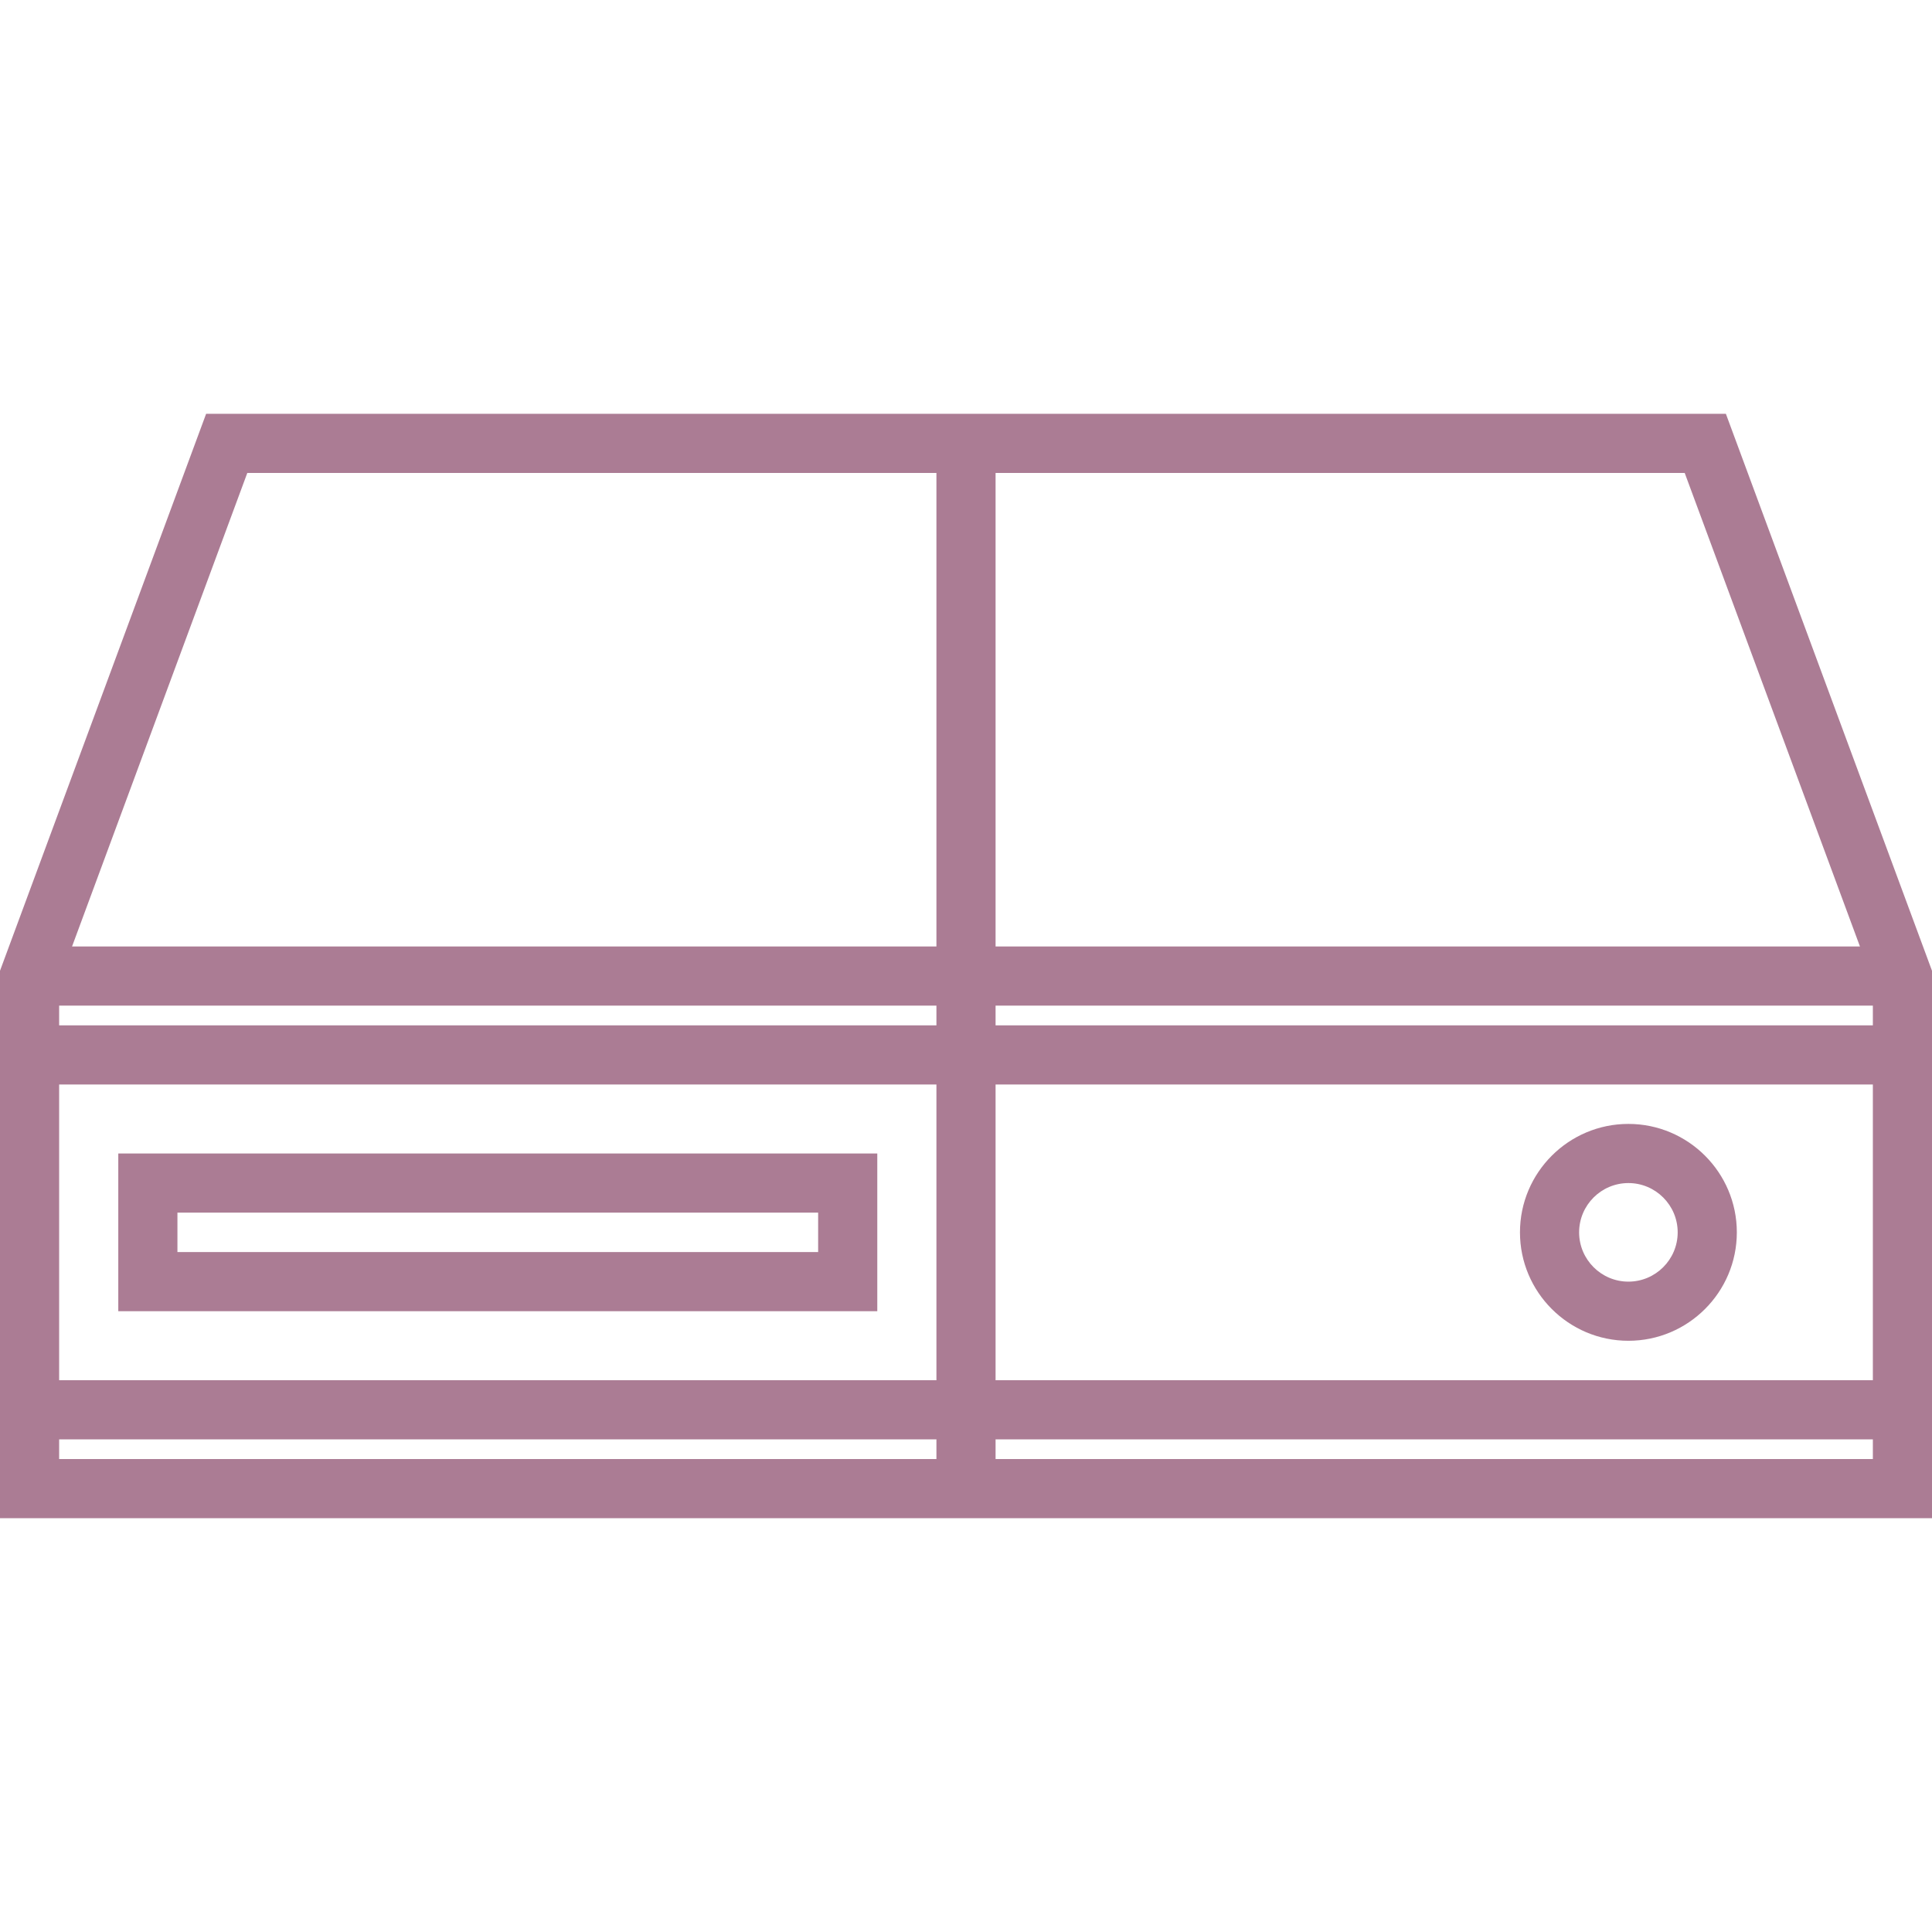
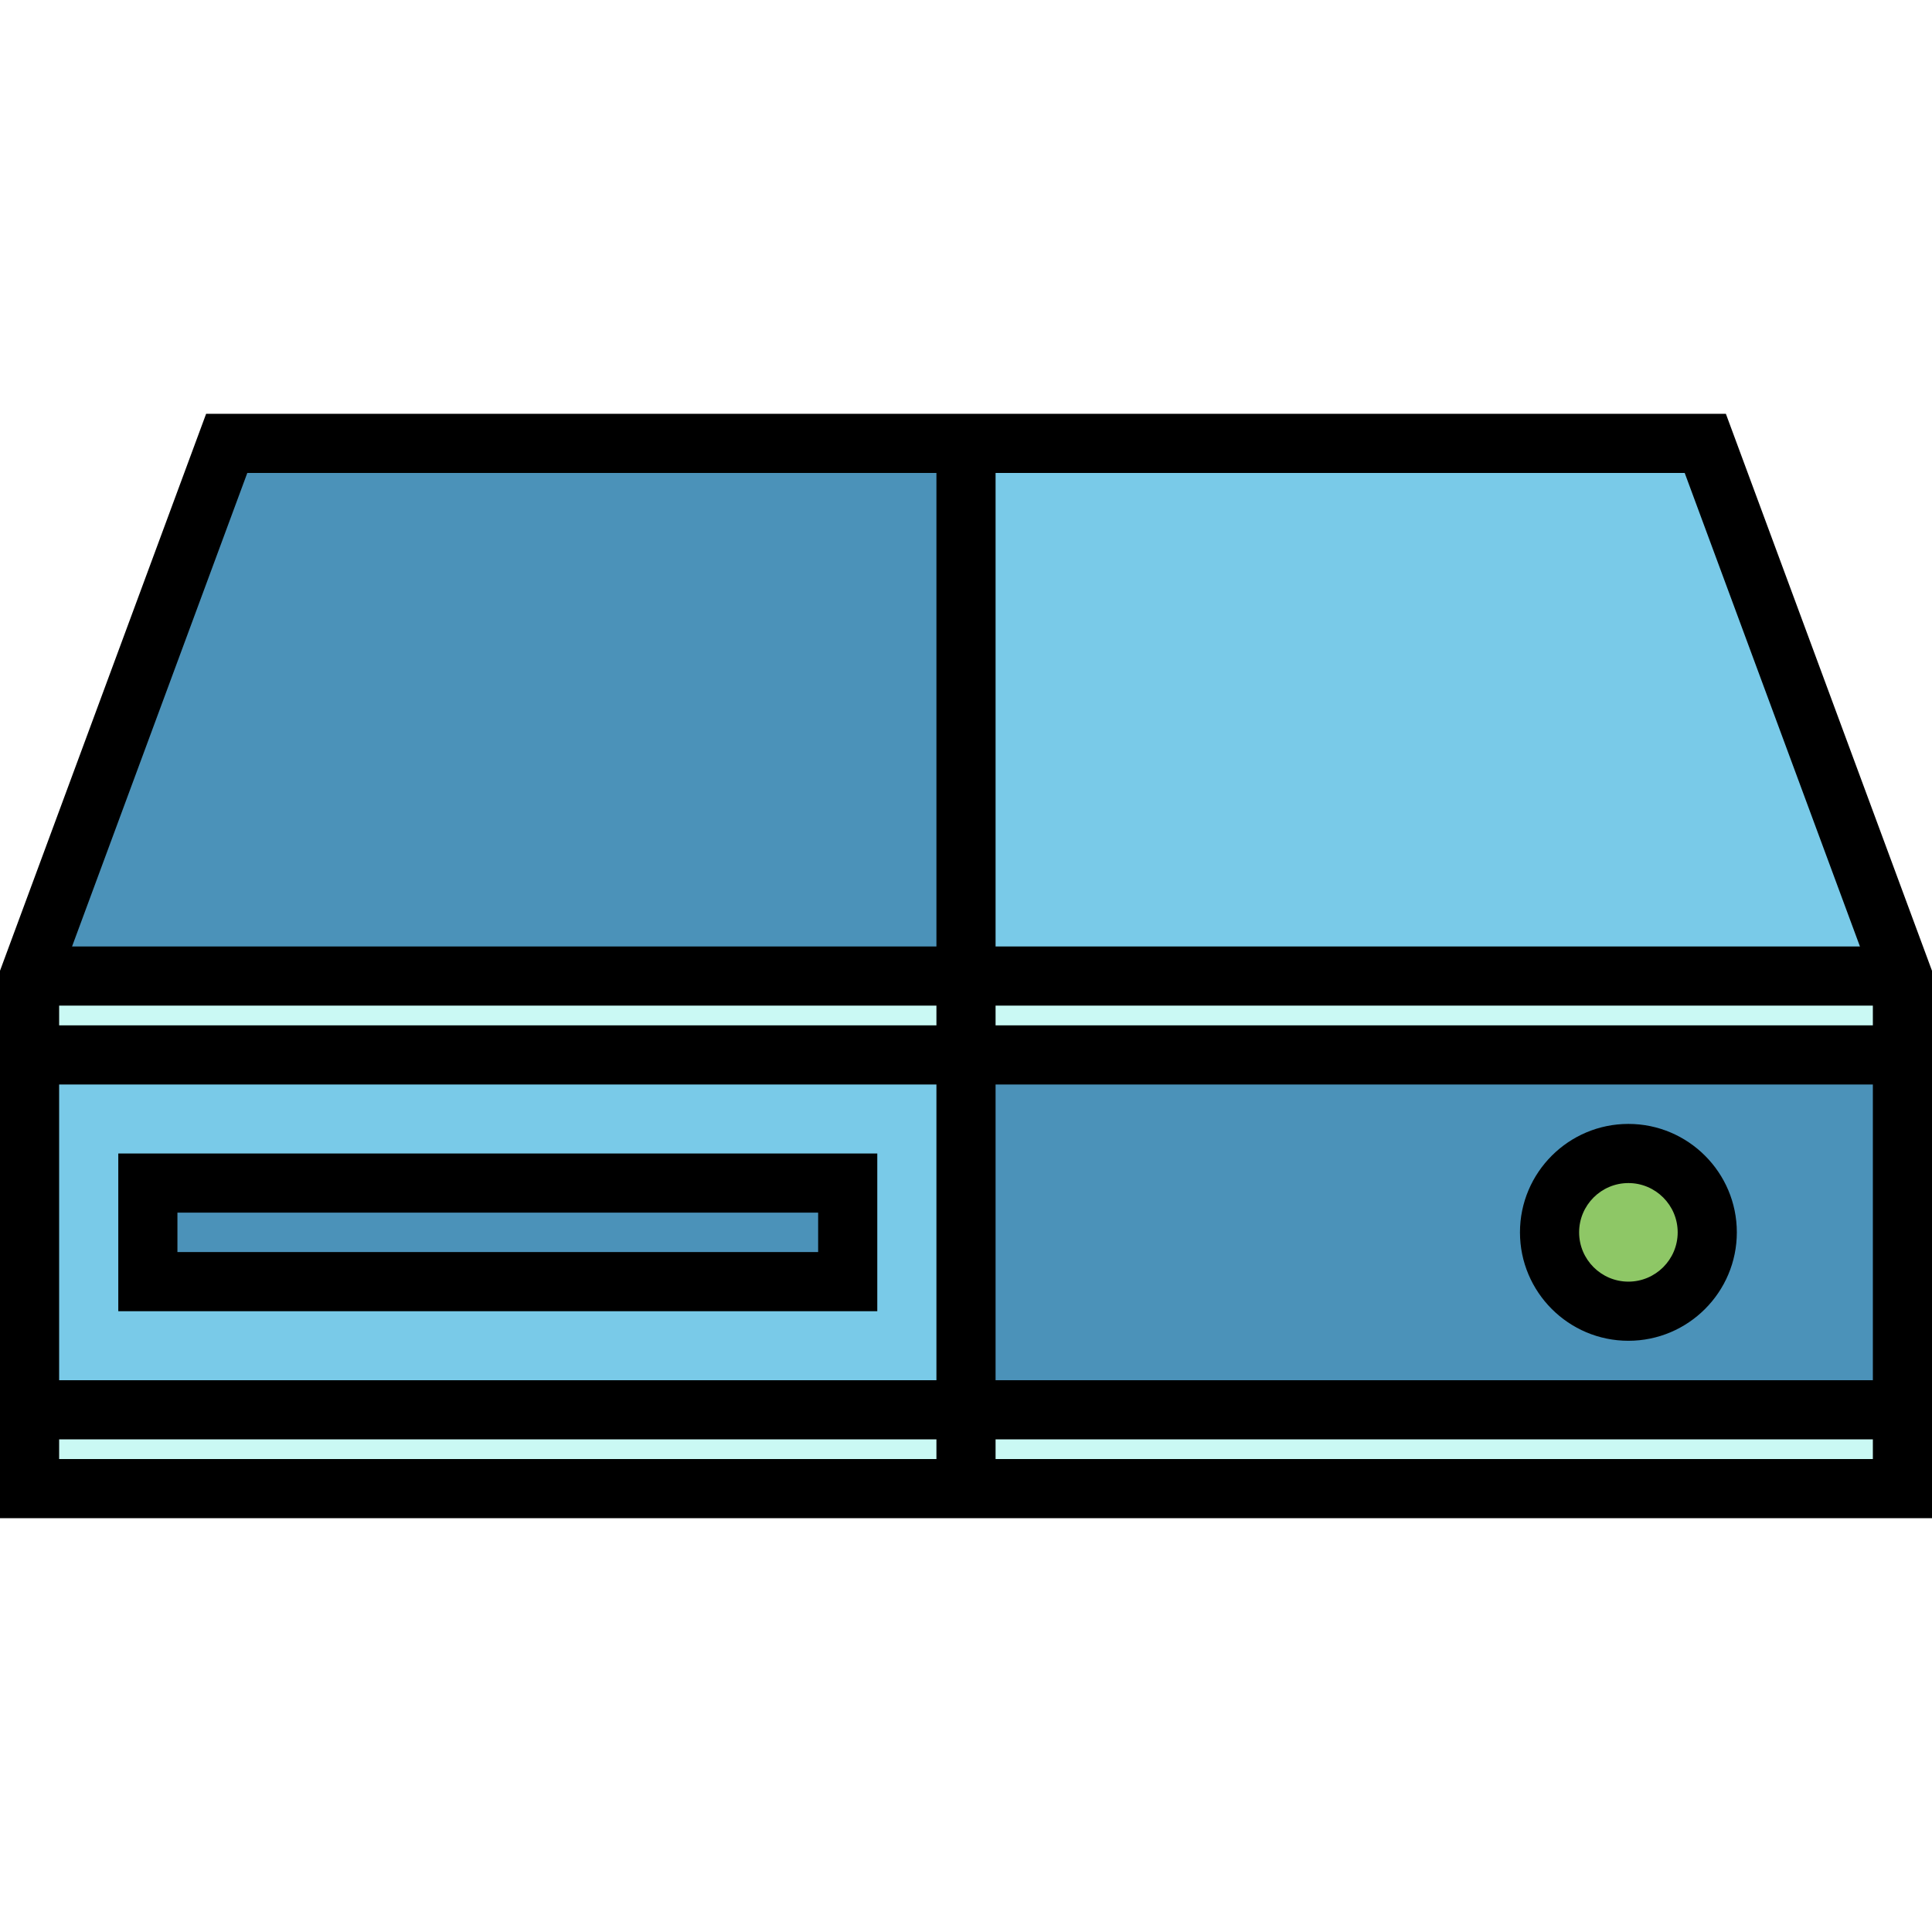
<svg xmlns="http://www.w3.org/2000/svg" version="1.1" id="Layer_1" x="0px" y="0px" viewBox="0 0 512 512" style="enable-background:new 0 0 512 512;" xml:space="preserve">
+   <polygon style="fill:#4B92B9;" points="451.918,117.497 60.082,117.497 7.837,258.667 504.163,258.667 " />
+   <polygon style="fill:#79CAE8;" points="504.163,258.67 256,258.67 256,117.493 451.918,117.493 " />
+   <rect x="7.837" y="258.664" style="fill:#4B92B9;" width="496.327" height="135.837" />
+   <rect x="7.837" y="258.675" style="fill:#79CAE8;" width="248.163" height="135.837" />
  <g>
-     <g>
-       <path fill="#AB7C94" d="M31.347,305.687v41.796H232.49v-41.796H31.347z M216.816,331.809H47.02V321.36h169.796V331.809z" />
-     </g>
+     <rect x="7.837" y="258.675" style="fill:#CAF9F4;" width="496.327" height="20.898" />
+     <rect x="7.837" y="373.614" style="fill:#CAF9F4;" width="496.327" height="20.898" />
  </g>
-   <g>
-     <g>
-       <path fill="#AB7C94" d="M431.543,297.85c-15.844,0-28.735,12.89-28.735,28.735s12.891,28.735,28.735,28.735c15.844,0,28.735-12.89,28.735-28.735    S447.387,297.85,431.543,297.85z M431.543,339.646c-7.202,0-13.061-5.859-13.061-13.061c0-7.203,5.859-13.061,13.061-13.061    c7.203,0,13.061,5.859,13.061,13.061C444.604,333.787,438.745,339.646,431.543,339.646z" />
-     </g>
-   </g>
-   <g>
-     <g>
-       <path fill="#AB7C94" d="M457.375,109.66H54.625L0,257.263V402.34h512V257.263L457.375,109.66z M263.837,125.333h182.625l46.445,125.496h-229.07    V125.333z M248.163,386.667H15.673v-5.221h232.49V386.667z M248.163,365.772H15.673v-78.367h232.49V365.772z M248.163,271.731    H15.673v-5.228h232.49V271.731z M248.163,250.83H19.093l46.445-125.496h182.625V250.83z M496.327,386.667h-232.49v-5.221h232.49    V386.667z M496.327,365.772h-232.49v-78.367h232.49V365.772z M496.327,271.731h-232.49v-5.228h232.49V271.731z" />
-     </g>
-   </g>
+   <rect x="39.184" y="313.522" style="fill:#4B92B9;" width="185.469" height="26.122" />
+   <circle style="fill:#8EC766;" cx="431.543" cy="326.583" r="20.898" />
+   <path d="M232.49,347.483v-41.796H31.347v41.796H232.49z M47.02,321.36h169.796v10.449H47.02V321.36z" />
+   <path d="M431.543,297.85c-15.844,0-28.735,12.89-28.735,28.735c0,15.845,12.891,28.735,28.735,28.735s28.735-12.89,28.735-28.735  C460.278,310.74,447.387,297.85,431.543,297.85z M431.543,339.646c-7.202,0-13.061-5.859-13.061-13.061s5.859-13.061,13.061-13.061  s13.061,5.859,13.061,13.061S438.745,339.646,431.543,339.646z" />
+   <path d="M457.375,109.66H54.625L0,257.263V402.34h512V257.263L457.375,109.66z M492.907,250.83h-229.07V125.333h182.625  L492.907,250.83z M248.163,266.503v5.228H15.673v-5.228H248.163L248.163,266.503z M248.163,287.404v78.367H15.673v-78.367H248.163z   M263.837,287.404h232.49v78.367h-232.49V287.404z M263.837,271.731v-5.228h232.49v5.228H263.837z M65.538,125.333h182.625V250.83  H19.093L65.538,125.333z M15.673,381.445h232.49v5.221H15.673V381.445z M263.837,386.667v-5.221h232.49v5.221H263.837z" />
  <g>
</g>
  <g>
</g>
  <g>
</g>
  <g>
</g>
  <g>
</g>
  <g>
</g>
  <g>
</g>
  <g>
</g>
  <g>
</g>
  <g>
</g>
  <g>
</g>
  <g>
</g>
  <g>
</g>
  <g>
</g>
  <g>
</g>
</svg>
